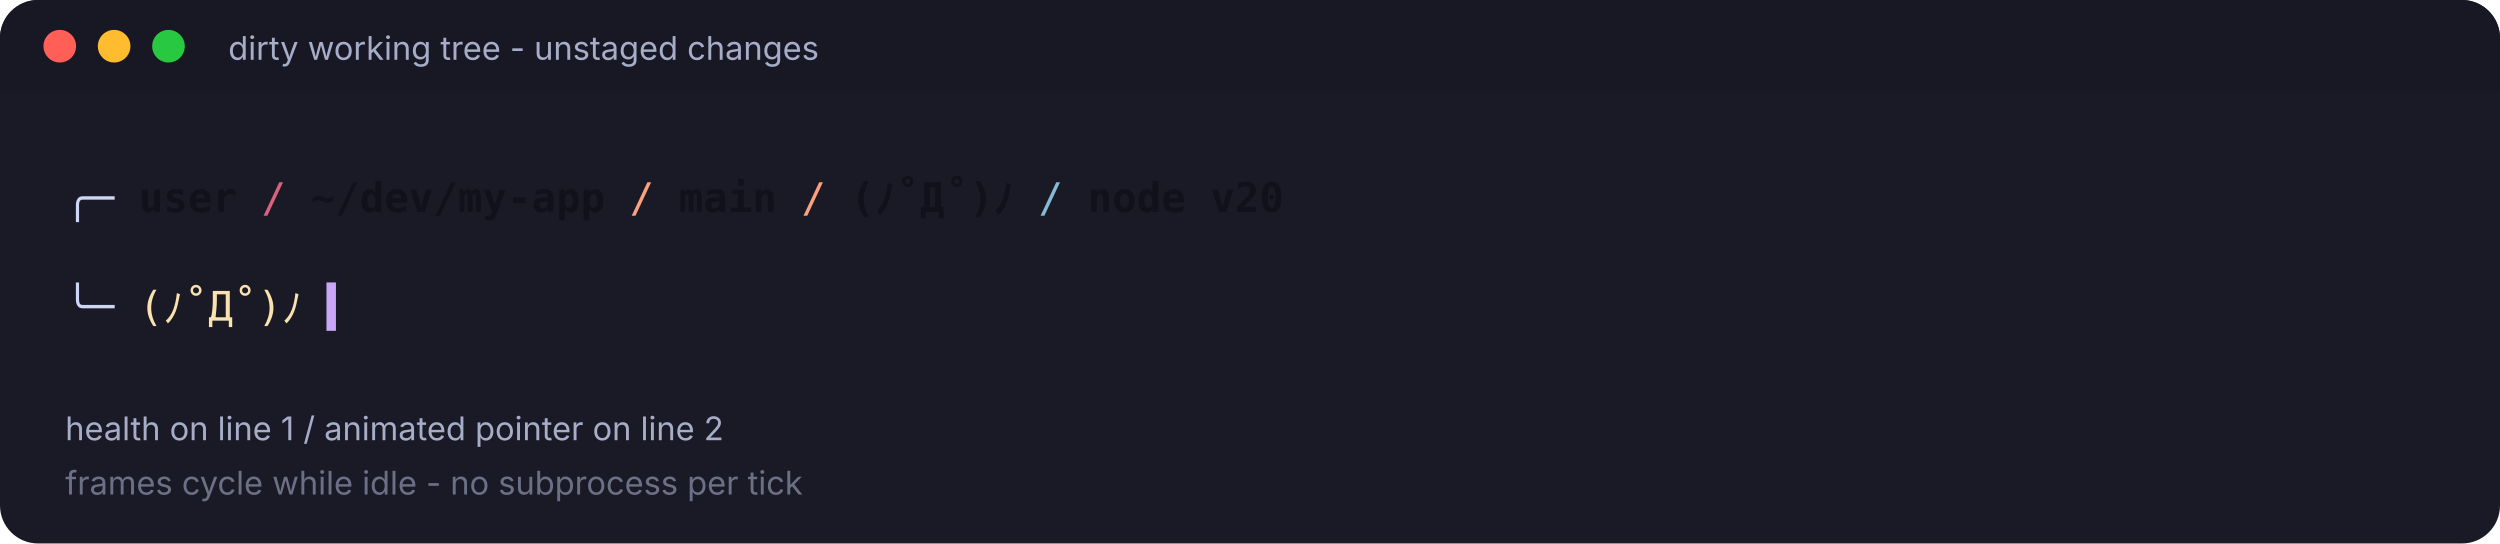
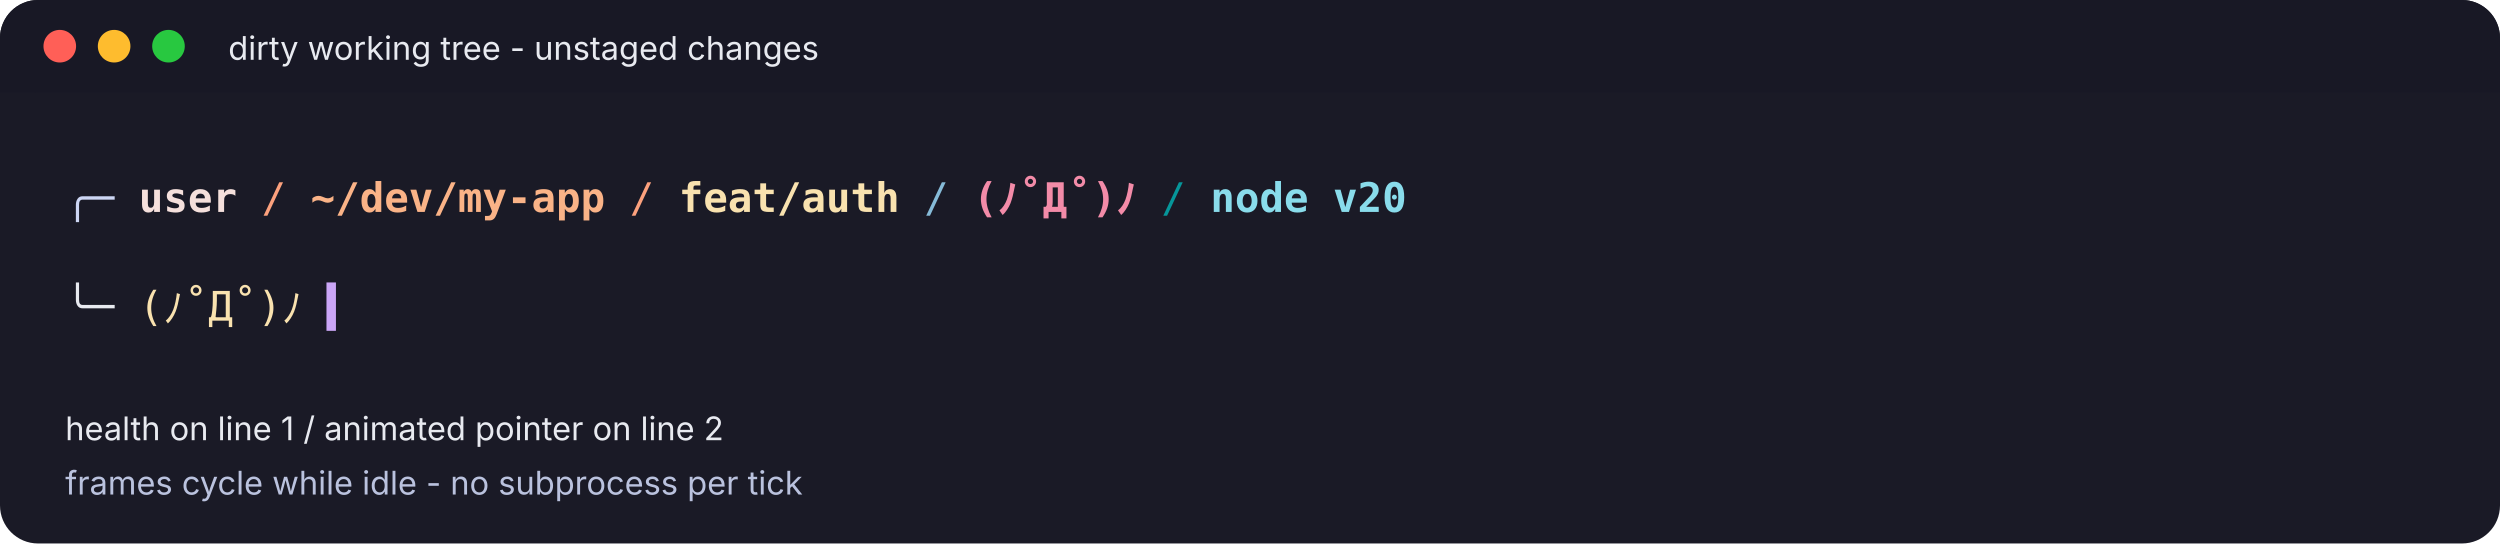
<svg xmlns="http://www.w3.org/2000/svg" width="920" height="200" viewBox="0 0 920 200">
  <rect width="920" height="200" rx="14" fill="#1a1a26" />
  <rect width="920" height="34" rx="14" fill="#181825" />
  <rect y="18" width="920" height="16" fill="#181825" />
  <circle cx="22" cy="17" r="6" fill="#ff5f57" />
  <circle cx="42" cy="17" r="6" fill="#febc2e" />
  <circle cx="62" cy="17" r="6" fill="#28c840" />
-   <text x="84" y="22" font-family="-apple-system,sans-serif" fill="#a6adc8" font-size="12">dirty working tree - unstaged changes</text>
-   <text x="24" y="78" font-family="Menlo,monospace" font-size="15">
+   <text x="84" y="22" font-family="-apple-system,sans-serif" fill="#e8eaf0" font-size="12">dirty working tree - unstaged changes</text>
+   <text x="24" y="78" font-family="Menlo,Monaco,monospace" font-size="15">
    <tspan fill="#cdd6f4">╭─</tspan>
-     <tspan fill="#11111b" font-weight="700"> user </tspan>
-     <tspan fill="#DA627D"> / </tspan>
-     <tspan fill="#11111b" font-weight="700"> ~/dev/my-app </tspan>
+     <tspan fill="#f5e0dc" font-weight="700"> user </tspan>
    <tspan fill="#FCA17D"> / </tspan>
-     <tspan fill="#11111b" font-weight="700"> main </tspan>
+     <tspan fill="#fab387" font-weight="700"> ~/dev/my-app </tspan>
    <tspan fill="#FCA17D"> / </tspan>
-     <tspan fill="#11111b" font-weight="700"> (ﾉ˚Д˚)ﾉ </tspan>
+     <tspan fill="#f9e2af" font-weight="700"> feat/auth </tspan>
    <tspan fill="#86BBD8"> / </tspan>
-     <tspan fill="#11111b" font-weight="700"> node v20 </tspan>
+     <tspan fill="#f38ba8" font-weight="700"> (ﾉ˚Д˚)ﾉ </tspan>
+     <tspan fill="#06969A"> / </tspan>
+     <tspan fill="#89dceb" font-weight="700"> node v20 </tspan>
  </text>
-   <text x="24" y="118" font-family="Menlo,monospace" font-size="15">
-     <tspan fill="#cdd6f4">╰─</tspan>
+   <text x="24" y="118" font-family="Menlo,Monaco,monospace" font-size="15">
+     <tspan fill="#e8eaf0">╰─</tspan>
    <tspan fill="#f9e2af">(ﾉ˚Д˚)ﾉ </tspan>
    <tspan fill="#cba6f7">▍</tspan>
  </text>
-   <text x="24" y="162" font-family="-apple-system,sans-serif" fill="#a6adc8" font-size="12">health on line 1 / animated pointer on line 2</text>
-   <text x="24" y="182" font-family="-apple-system,sans-serif" fill="#6c7086" font-size="12">frames cycle while idle - no subprocess per tick</text>
+   <text x="24" y="162" font-family="-apple-system,sans-serif" fill="#e8eaf0" font-size="12">health on line 1 / animated pointer on line 2</text>
+   <text x="24" y="182" font-family="-apple-system,sans-serif" fill="#bac2de" font-size="12">frames cycle while idle - no subprocess per tick</text>
</svg>
